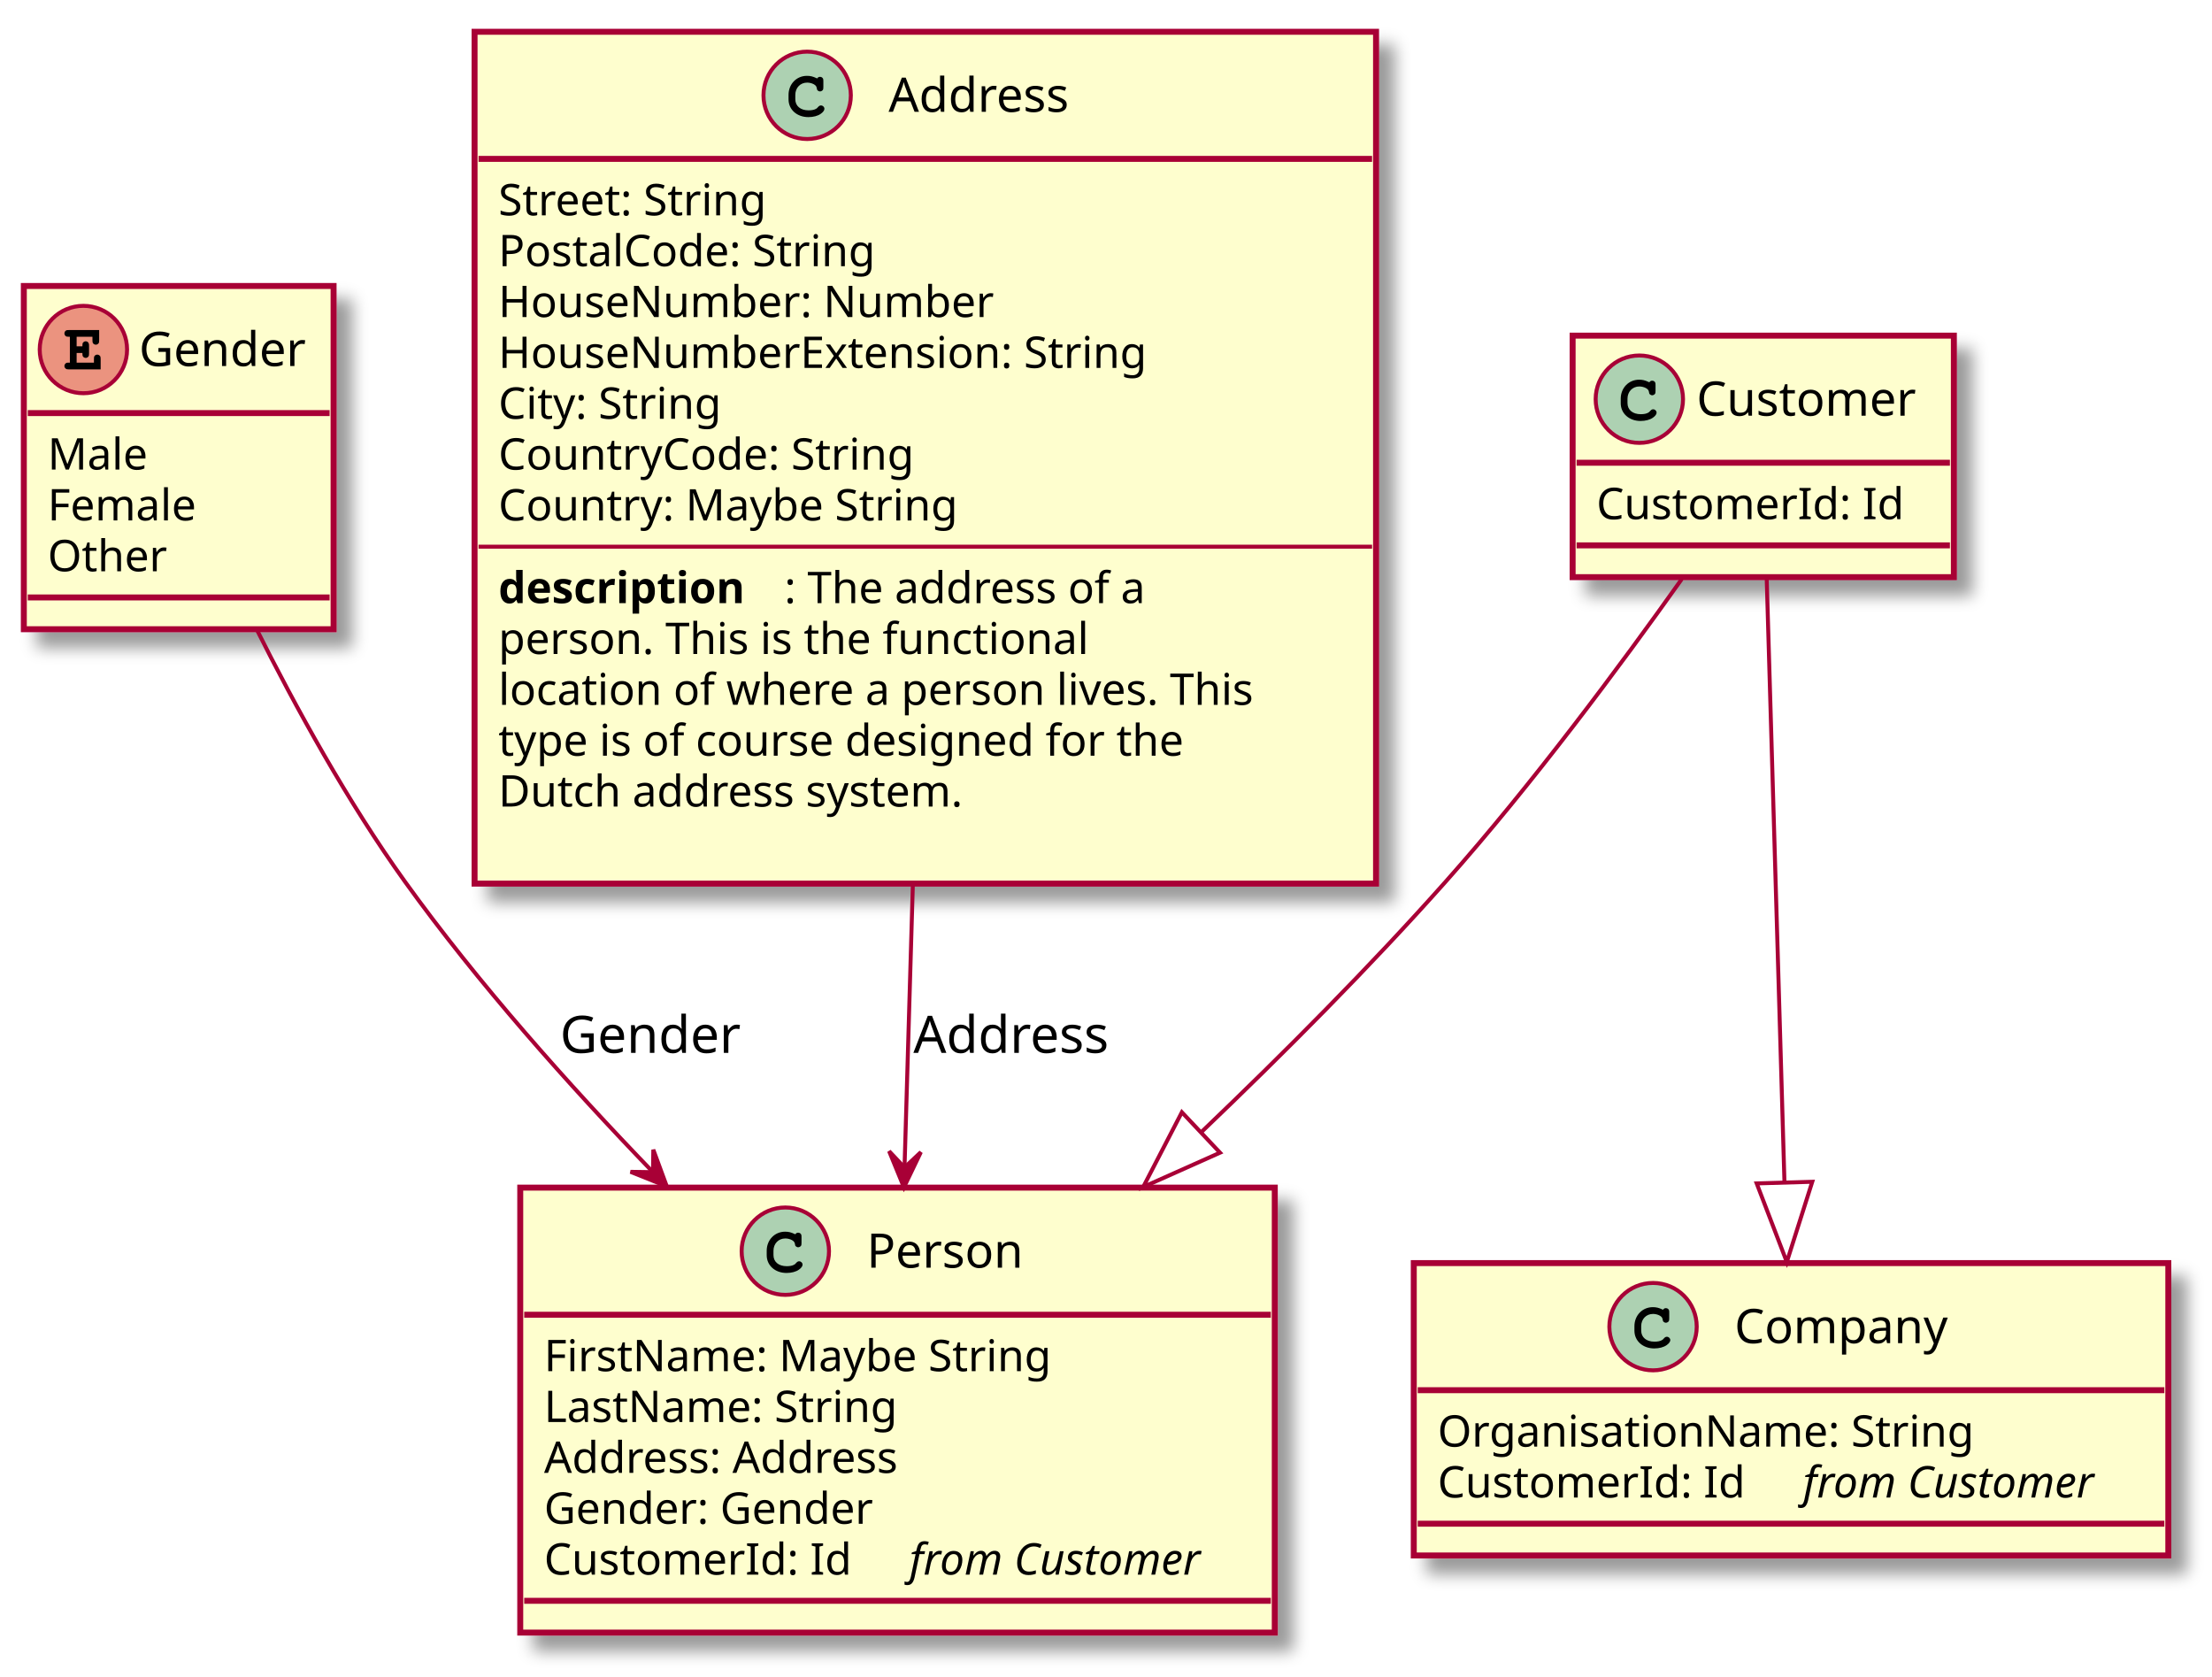
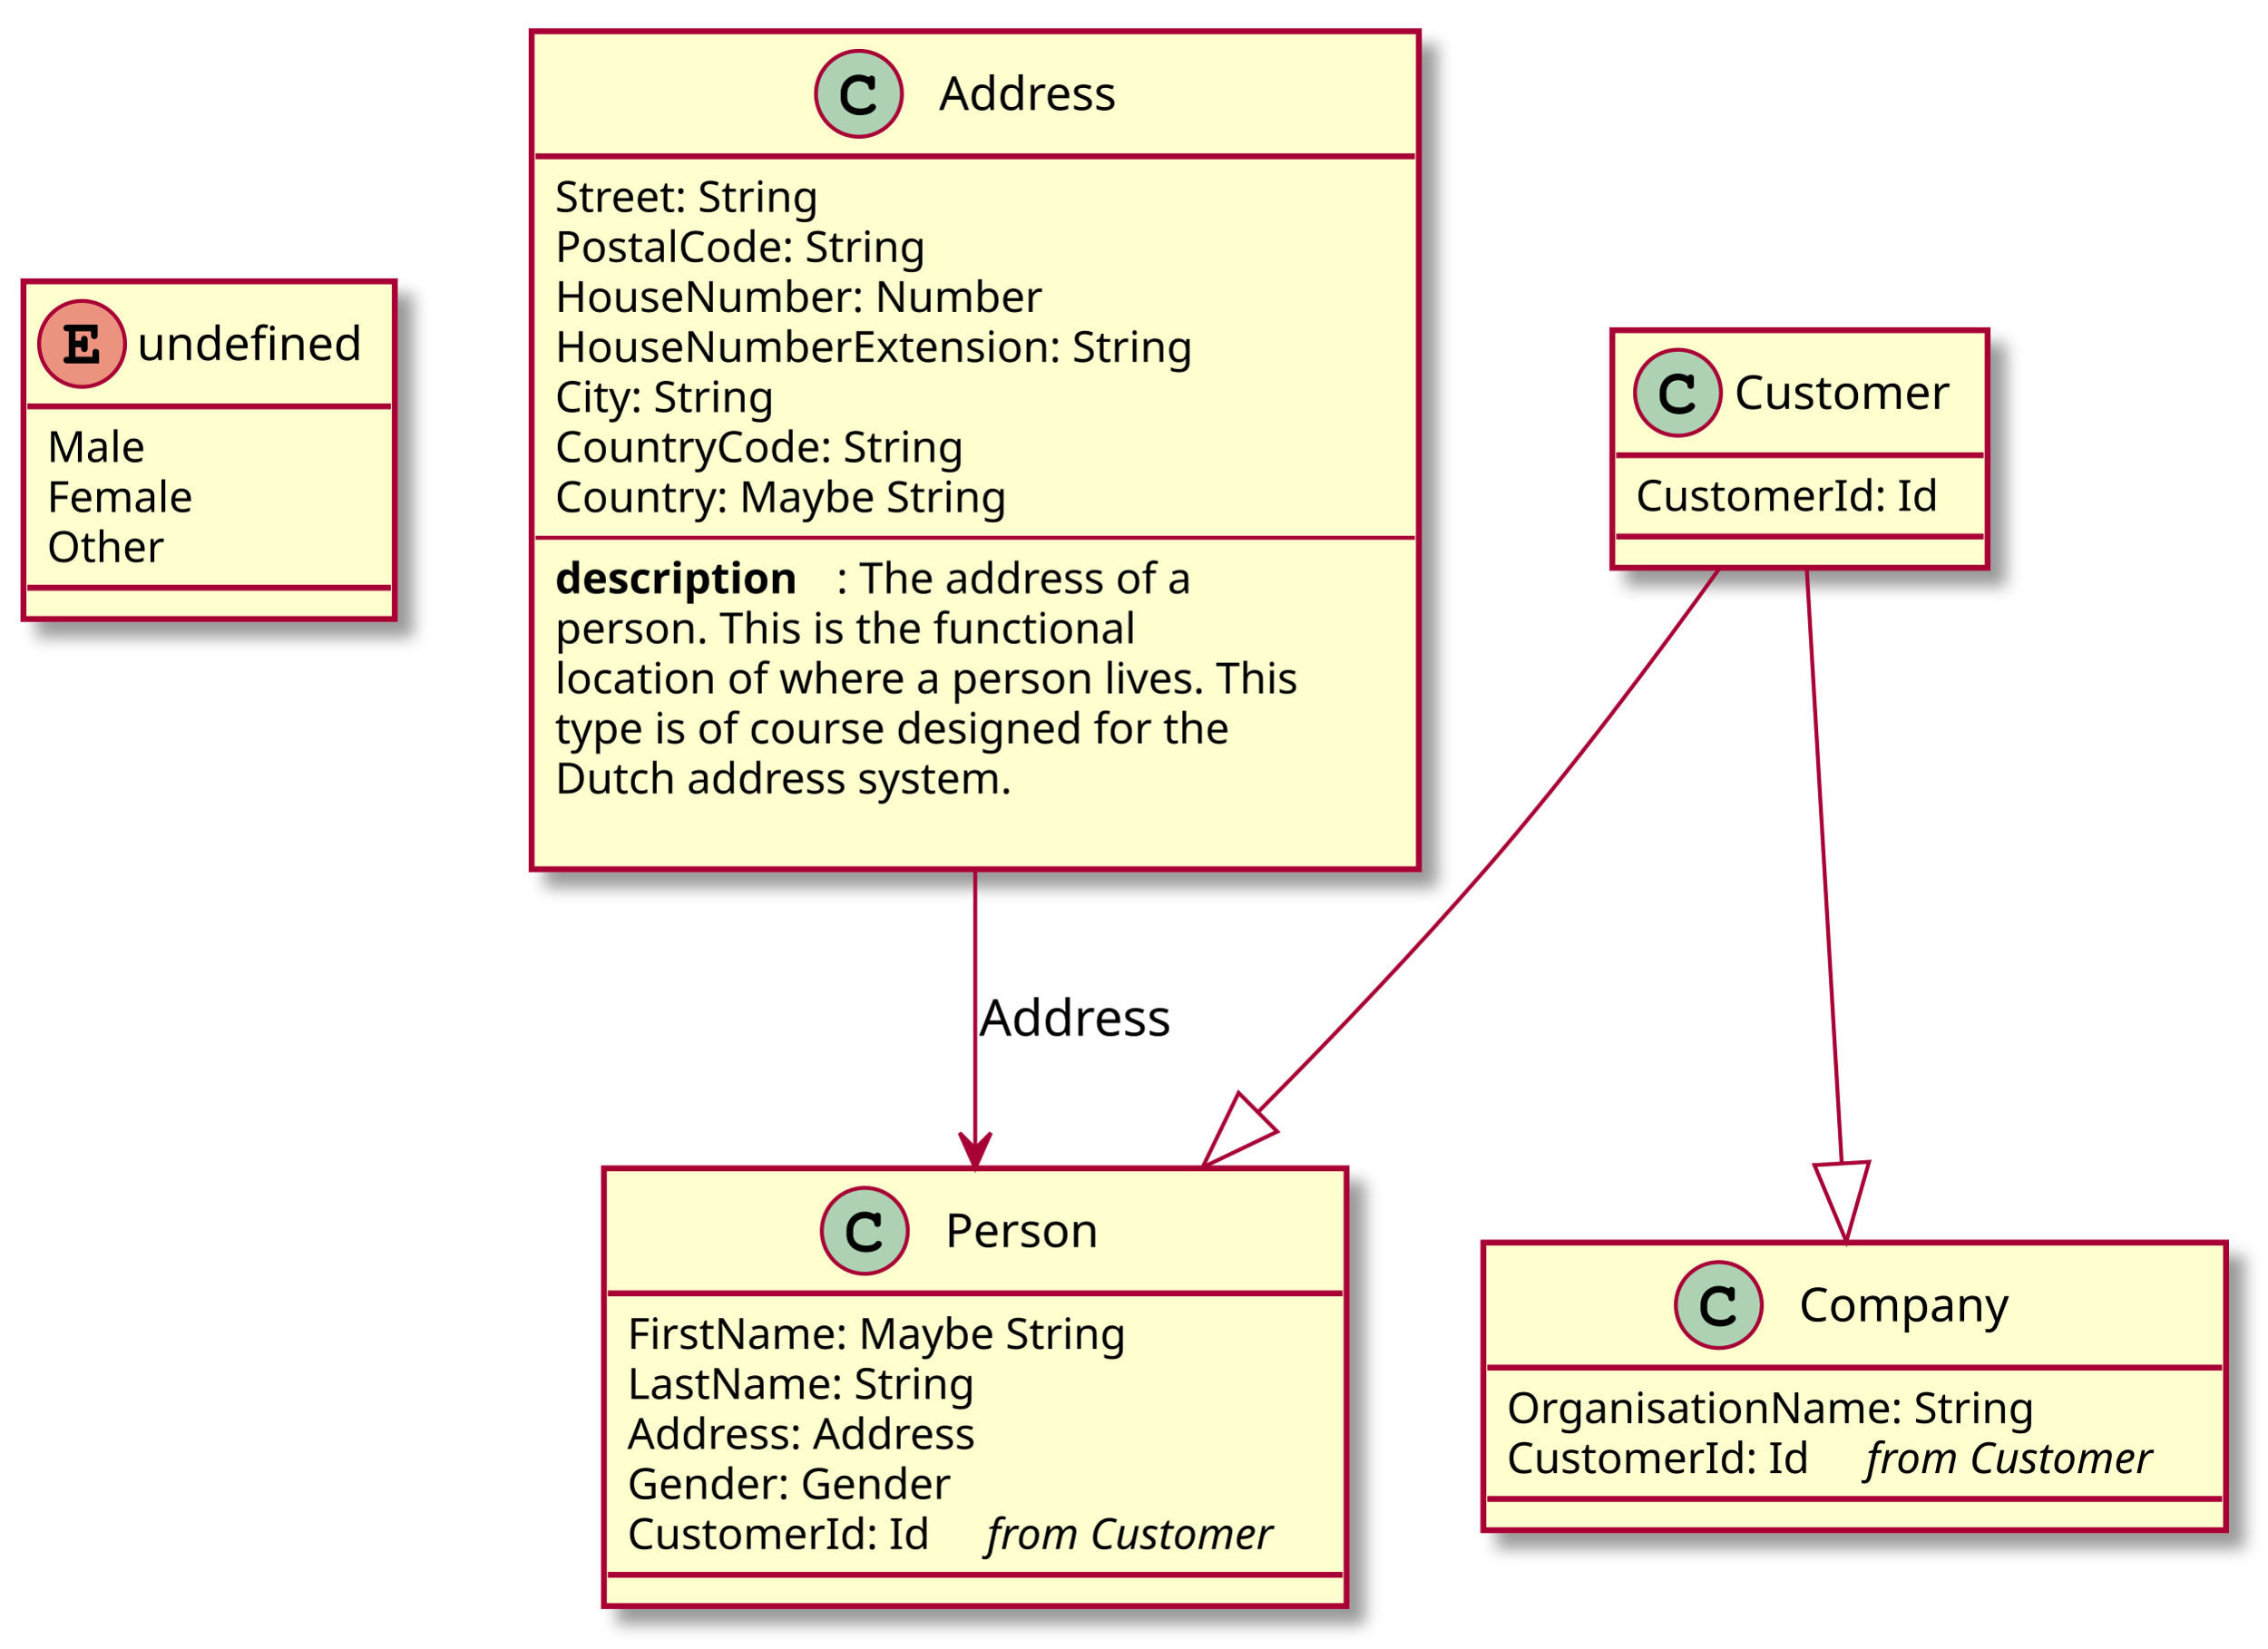
- <svg xmlns="http://www.w3.org/2000/svg" contentScriptType="application/ecmascript" contentStyleType="text/css" height="422px" preserveAspectRatio="none" style="width:557px;height:422px;" version="1.1" viewBox="0 0 557 422" width="557px" zoomAndPan="magnify">
+ <svg xmlns="http://www.w3.org/2000/svg" contentScriptType="application/ecmascript" contentStyleType="text/css" height="422px" preserveAspectRatio="none" style="width:580px;height:422px;" version="1.1" viewBox="0 0 580 422" width="580px" zoomAndPan="magnify">
  <defs>
-     <filter height="300%" id="f39dglcv4gwhy" width="300%" x="-1" y="-1">
+     <filter height="300%" id="fb5qfwk06rkz5" width="300%" x="-1" y="-1">
      <feGaussianBlur result="blurOut" stdDeviation="2.0" />
      <feColorMatrix in="blurOut" result="blurOut2" type="matrix" values="0 0 0 0 0 0 0 0 0 0 0 0 0 0 0 0 0 0 .4 0" />
      <feOffset dx="4.0" dy="4.0" in="blurOut2" result="blurOut3" />
      <feBlend in="SourceGraphic" in2="blurOut3" mode="normal" />
    </filter>
  </defs>
  <g>
-     <rect fill="#FEFECE" filter="url(#f39dglcv4gwhy)" height="86.414" id="Gender" style="stroke: #A80036; stroke-width: 1.5;" width="78" x="6" y="72" />
+     <rect fill="#FEFECE" filter="url(#fb5qfwk06rkz5)" height="86.414" id="undefined" style="stroke: #A80036; stroke-width: 1.5;" width="95" x="6" y="72" />
    <ellipse cx="21" cy="88" fill="#EB937F" rx="11" ry="11" style="stroke: #A80036; stroke-width: 1.0;" />
    <path d="M19.297,88.875 L19.297,91.297 L23.656,91.297 L23.656,90.422 C23.656,89.938 23.688,89.797 23.797,89.641 C23.969,89.391 24.234,89.281 24.5,89.281 C24.781,89.281 25.062,89.438 25.234,89.688 C25.312,89.844 25.344,89.984 25.344,90.422 L25.344,93 L17.344,93 C16.953,93 16.719,92.953 16.578,92.828 C16.359,92.672 16.219,92.422 16.219,92.156 C16.219,91.859 16.375,91.594 16.625,91.422 C16.781,91.312 16.938,91.297 17.344,91.297 L17.594,91.297 L17.594,84.781 L17.344,84.781 C16.922,84.781 16.734,84.75 16.578,84.641 C16.359,84.469 16.219,84.219 16.219,83.938 C16.219,83.656 16.375,83.359 16.625,83.203 C16.781,83.109 16.906,83.094 17.344,83.094 L24.969,83.094 L24.969,85.641 C24.969,86.109 24.938,86.25 24.828,86.422 C24.656,86.641 24.391,86.781 24.125,86.781 C23.844,86.781 23.562,86.625 23.391,86.375 C23.312,86.219 23.281,86.047 23.281,85.641 L23.281,84.781 L19.297,84.781 L19.297,87.188 L20.75,87.188 L20.75,87.062 C20.75,86.609 20.781,86.453 20.891,86.281 C21.062,86.062 21.328,85.922 21.578,85.922 C22.031,85.922 22.344,86.234 22.406,86.703 C22.422,86.859 22.422,86.906 22.422,87.062 L22.422,88.984 C22.422,89.438 22.391,89.594 22.266,89.75 C22.109,89.969 21.844,90.109 21.594,90.109 C21.297,90.109 21.016,89.953 20.859,89.703 C20.781,89.547 20.75,89.391 20.75,88.984 L20.75,88.875 Z " />
-     <text fill="#000000" font-family="sans-serif" font-size="12" lengthAdjust="spacingAndGlyphs" textLength="46" x="35" y="92.154">Gender</text>
-     <line style="stroke: #A80036; stroke-width: 1.5;" x1="7" x2="83" y1="104" y2="104" />
+     <text fill="#000000" font-family="sans-serif" font-size="12" lengthAdjust="spacingAndGlyphs" textLength="63" x="35" y="92.154">undefined</text>
+     <line style="stroke: #A80036; stroke-width: 1.5;" x1="7" x2="100" y1="104" y2="104" />
    <text fill="#000000" font-family="sans-serif" font-size="11" lengthAdjust="spacingAndGlyphs" textLength="26" x="12" y="118.21">Male</text>
    <text fill="#000000" font-family="sans-serif" font-size="11" lengthAdjust="spacingAndGlyphs" textLength="41" x="12" y="131.015">Female</text>
    <text fill="#000000" font-family="sans-serif" font-size="11" lengthAdjust="spacingAndGlyphs" textLength="32" x="12" y="143.82">Other</text>
-     <line style="stroke: #A80036; stroke-width: 1.5;" x1="7" x2="83" y1="150.414" y2="150.414" />
-     <rect fill="#FEFECE" filter="url(#f39dglcv4gwhy)" height="214.461" id="Address" style="stroke: #A80036; stroke-width: 1.5;" width="227" x="119.5" y="8" />
-     <ellipse cx="203.25" cy="24" fill="#ADD1B2" rx="11" ry="11" style="stroke: #A80036; stroke-width: 1.0;" />
-     <path d="M205.594,19.672 L205.766,19.75 C205.984,19.438 206.188,19.344 206.484,19.344 C206.781,19.344 207.062,19.484 207.219,19.75 C207.312,19.906 207.328,20.031 207.328,20.469 L207.328,21.891 C207.328,22.312 207.297,22.5 207.188,22.656 C207.016,22.875 206.75,23.016 206.484,23.016 C206.266,23.016 206.031,22.906 205.891,22.766 C205.75,22.641 205.719,22.516 205.656,22.109 C205.562,21.703 205.391,21.484 204.906,21.203 C204.438,20.953 203.828,20.797 203.25,20.797 C201.516,20.797 200.266,22.109 200.266,23.891 L200.266,24.984 C200.266,26.688 201.562,27.781 203.609,27.781 C204.375,27.781 205.062,27.656 205.484,27.391 C205.672,27.297 205.672,27.297 206.125,26.812 C206.312,26.625 206.516,26.547 206.734,26.547 C207.203,26.547 207.594,26.938 207.594,27.391 C207.594,27.781 207.266,28.234 206.688,28.641 C205.938,29.188 204.781,29.484 203.562,29.484 C200.672,29.484 198.562,27.594 198.562,25.016 L198.562,23.891 C198.562,21.172 200.562,19.094 203.188,19.094 C204.062,19.094 204.656,19.234 205.594,19.672 Z " />
-     <text fill="#000000" font-family="sans-serif" font-size="12" lengthAdjust="spacingAndGlyphs" textLength="51" x="223.75" y="28.154">Address</text>
-     <line style="stroke: #A80036; stroke-width: 1.5;" x1="120.5" x2="345.5" y1="40" y2="40" />
-     <text fill="#000000" font-family="sans-serif" font-size="11" lengthAdjust="spacingAndGlyphs" textLength="77" x="125.5" y="54.21">Street: String</text>
-     <text fill="#000000" font-family="sans-serif" font-size="11" lengthAdjust="spacingAndGlyphs" textLength="106" x="125.5" y="67.015">PostalCode: String</text>
-     <text fill="#000000" font-family="sans-serif" font-size="11" lengthAdjust="spacingAndGlyphs" textLength="134" x="125.5" y="79.82">HouseNumber: Number</text>
-     <text fill="#000000" font-family="sans-serif" font-size="11" lengthAdjust="spacingAndGlyphs" textLength="178" x="125.5" y="92.624">HouseNumberExtension: String</text>
-     <text fill="#000000" font-family="sans-serif" font-size="11" lengthAdjust="spacingAndGlyphs" textLength="63" x="125.5" y="105.429">City: String</text>
-     <text fill="#000000" font-family="sans-serif" font-size="11" lengthAdjust="spacingAndGlyphs" textLength="115" x="125.5" y="118.234">CountryCode: String</text>
-     <text fill="#000000" font-family="sans-serif" font-size="11" lengthAdjust="spacingAndGlyphs" textLength="126" x="125.5" y="131.039">Country: Maybe String</text>
-     <line style="stroke: #A80036; stroke-width: 1.0;" x1="120.5" x2="345.5" y1="137.633" y2="137.633" />
-     <text fill="#000000" font-family="sans-serif" font-size="11" font-weight="bold" lengthAdjust="spacingAndGlyphs" textLength="72" x="125.5" y="151.843">description</text>
-     <text fill="#000000" font-family="sans-serif" font-size="11" lengthAdjust="spacingAndGlyphs" textLength="106" x="197.5" y="151.843">: The address of a</text>
-     <text fill="#000000" font-family="sans-serif" font-size="11" lengthAdjust="spacingAndGlyphs" textLength="167" x="125.5" y="164.648">person. This is the functional</text>
-     <text fill="#000000" font-family="sans-serif" font-size="11" lengthAdjust="spacingAndGlyphs" textLength="215" x="125.5" y="177.453">location of where a person lives. This</text>
-     <text fill="#000000" font-family="sans-serif" font-size="11" lengthAdjust="spacingAndGlyphs" textLength="194" x="125.5" y="190.257">type is of course designed for the</text>
-     <text fill="#000000" font-family="sans-serif" font-size="11" lengthAdjust="spacingAndGlyphs" textLength="133" x="125.5" y="203.062">Dutch address system.</text>
-     <text fill="#000000" font-family="sans-serif" font-size="11" lengthAdjust="spacingAndGlyphs" textLength="0" x="129.5" y="215.867" />
-     <rect fill="#FEFECE" filter="url(#f39dglcv4gwhy)" height="112.023" id="Person" style="stroke: #A80036; stroke-width: 1.5;" width="190" x="131" y="299" />
-     <ellipse cx="197.75" cy="315" fill="#ADD1B2" rx="11" ry="11" style="stroke: #A80036; stroke-width: 1.0;" />
-     <path d="M200.094,310.672 L200.266,310.75 C200.484,310.438 200.688,310.344 200.984,310.344 C201.281,310.344 201.562,310.484 201.719,310.75 C201.812,310.906 201.828,311.031 201.828,311.469 L201.828,312.891 C201.828,313.312 201.797,313.5 201.688,313.656 C201.516,313.875 201.25,314.016 200.984,314.016 C200.766,314.016 200.531,313.906 200.391,313.766 C200.25,313.641 200.219,313.516 200.156,313.109 C200.062,312.703 199.891,312.484 199.406,312.203 C198.938,311.953 198.328,311.797 197.75,311.797 C196.016,311.797 194.766,313.109 194.766,314.891 L194.766,315.984 C194.766,317.688 196.062,318.781 198.109,318.781 C198.875,318.781 199.562,318.656 199.984,318.391 C200.172,318.297 200.172,318.297 200.625,317.812 C200.812,317.625 201.016,317.547 201.234,317.547 C201.703,317.547 202.094,317.938 202.094,318.391 C202.094,318.781 201.766,319.234 201.188,319.641 C200.438,320.188 199.281,320.484 198.062,320.484 C195.172,320.484 193.062,318.594 193.062,316.016 L193.062,314.891 C193.062,312.172 195.062,310.094 197.688,310.094 C198.562,310.094 199.156,310.234 200.094,310.672 Z " />
-     <text fill="#000000" font-family="sans-serif" font-size="12" lengthAdjust="spacingAndGlyphs" textLength="44" x="218.25" y="319.154">Person</text>
-     <line style="stroke: #A80036; stroke-width: 1.5;" x1="132" x2="320" y1="331" y2="331" />
-     <text fill="#000000" font-family="sans-serif" font-size="11" lengthAdjust="spacingAndGlyphs" textLength="140" x="137" y="345.21">FirstName: Maybe String</text>
-     <text fill="#000000" font-family="sans-serif" font-size="11" lengthAdjust="spacingAndGlyphs" textLength="99" x="137" y="358.015">LastName: String</text>
-     <text fill="#000000" font-family="sans-serif" font-size="11" lengthAdjust="spacingAndGlyphs" textLength="102" x="137" y="370.82">Address: Address</text>
-     <text fill="#000000" font-family="sans-serif" font-size="11" lengthAdjust="spacingAndGlyphs" textLength="92" x="137" y="383.625">Gender: Gender</text>
-     <text fill="#000000" font-family="sans-serif" font-size="11" lengthAdjust="spacingAndGlyphs" textLength="84" x="137" y="396.429">CustomerId: Id</text>
-     <text fill="#000000" font-family="sans-serif" font-size="11" font-style="italic" lengthAdjust="spacingAndGlyphs" textLength="86" x="229" y="396.429">from Customer</text>
-     <line style="stroke: #A80036; stroke-width: 1.5;" x1="132" x2="320" y1="403.023" y2="403.023" />
-     <rect fill="#FEFECE" filter="url(#f39dglcv4gwhy)" height="60.805" id="Customer" style="stroke: #A80036; stroke-width: 1.5;" width="96" x="396" y="84.5" />
-     <ellipse cx="412.8" cy="100.5" fill="#ADD1B2" rx="11" ry="11" style="stroke: #A80036; stroke-width: 1.0;" />
-     <path d="M415.144,96.172 L415.316,96.25 C415.534,95.938 415.738,95.844 416.034,95.844 C416.331,95.844 416.613,95.984 416.769,96.25 C416.863,96.406 416.878,96.531 416.878,96.969 L416.878,98.391 C416.878,98.812 416.847,99 416.738,99.156 C416.566,99.375 416.3,99.516 416.034,99.516 C415.816,99.516 415.581,99.406 415.441,99.266 C415.3,99.141 415.269,99.016 415.206,98.609 C415.113,98.203 414.941,97.984 414.456,97.703 C413.988,97.453 413.378,97.297 412.8,97.297 C411.066,97.297 409.816,98.609 409.816,100.391 L409.816,101.484 C409.816,103.188 411.113,104.281 413.159,104.281 C413.925,104.281 414.613,104.156 415.034,103.891 C415.222,103.797 415.222,103.797 415.675,103.312 C415.863,103.125 416.066,103.047 416.284,103.047 C416.753,103.047 417.144,103.438 417.144,103.891 C417.144,104.281 416.816,104.734 416.238,105.141 C415.488,105.688 414.331,105.984 413.113,105.984 C410.222,105.984 408.113,104.094 408.113,101.516 L408.113,100.391 C408.113,97.672 410.113,95.594 412.738,95.594 C413.613,95.594 414.206,95.734 415.144,96.172 Z " />
-     <text fill="#000000" font-family="sans-serif" font-size="12" lengthAdjust="spacingAndGlyphs" textLength="60" x="427.2" y="104.654">Customer</text>
-     <line style="stroke: #A80036; stroke-width: 1.5;" x1="397" x2="491" y1="116.5" y2="116.5" />
-     <text fill="#000000" font-family="sans-serif" font-size="11" lengthAdjust="spacingAndGlyphs" textLength="84" x="402" y="130.71">CustomerId: Id</text>
-     <line style="stroke: #A80036; stroke-width: 1.5;" x1="397" x2="491" y1="137.305" y2="137.305" />
-     <rect fill="#FEFECE" filter="url(#f39dglcv4gwhy)" height="73.609" id="Company" style="stroke: #A80036; stroke-width: 1.5;" width="190" x="356" y="318" />
-     <ellipse cx="416.25" cy="334" fill="#ADD1B2" rx="11" ry="11" style="stroke: #A80036; stroke-width: 1.0;" />
-     <path d="M418.594,329.672 L418.766,329.75 C418.984,329.438 419.188,329.344 419.484,329.344 C419.781,329.344 420.062,329.484 420.219,329.75 C420.312,329.906 420.328,330.031 420.328,330.469 L420.328,331.891 C420.328,332.312 420.297,332.5 420.188,332.656 C420.016,332.875 419.75,333.016 419.484,333.016 C419.266,333.016 419.031,332.906 418.891,332.766 C418.75,332.641 418.719,332.516 418.656,332.109 C418.562,331.703 418.391,331.484 417.906,331.203 C417.438,330.953 416.828,330.797 416.25,330.797 C414.516,330.797 413.266,332.109 413.266,333.891 L413.266,334.984 C413.266,336.688 414.562,337.781 416.609,337.781 C417.375,337.781 418.062,337.656 418.484,337.391 C418.672,337.297 418.672,337.297 419.125,336.812 C419.312,336.625 419.516,336.547 419.734,336.547 C420.203,336.547 420.594,336.938 420.594,337.391 C420.594,337.781 420.266,338.234 419.688,338.641 C418.938,339.188 417.781,339.484 416.562,339.484 C413.672,339.484 411.562,337.594 411.562,335.016 L411.562,333.891 C411.562,331.172 413.562,329.094 416.188,329.094 C417.062,329.094 417.656,329.234 418.594,329.672 Z " />
-     <text fill="#000000" font-family="sans-serif" font-size="12" lengthAdjust="spacingAndGlyphs" textLength="57" x="436.75" y="338.154">Company</text>
-     <line style="stroke: #A80036; stroke-width: 1.5;" x1="357" x2="545" y1="350" y2="350" />
-     <text fill="#000000" font-family="sans-serif" font-size="11" lengthAdjust="spacingAndGlyphs" textLength="148" x="362" y="364.21">OrganisationName: String</text>
-     <text fill="#000000" font-family="sans-serif" font-size="11" lengthAdjust="spacingAndGlyphs" textLength="84" x="362" y="377.015">CustomerId: Id</text>
-     <text fill="#000000" font-family="sans-serif" font-size="11" font-style="italic" lengthAdjust="spacingAndGlyphs" textLength="86" x="454" y="377.015">from Customer</text>
-     <line style="stroke: #A80036; stroke-width: 1.5;" x1="357" x2="545" y1="383.609" y2="383.609" />
-     <path d="M229.879,222.123 C229.156,246.681 228.412,271.98 227.772,293.769 " fill="none" id="Address-Person" style="stroke: #A80036; stroke-width: 1.0;" />
-     <polygon fill="#A80036" points="227.619,298.939,231.882,290.061,227.766,293.941,223.886,289.825,227.619,298.939" style="stroke: #A80036; stroke-width: 1.0;" />
-     <text fill="#000000" font-family="sans-serif" font-size="13" lengthAdjust="spacingAndGlyphs" textLength="52" x="230" y="265.067">Address</text>
-     <path d="M64.407,158.008 C74.475,178.107 87.66,202.072 102,222 C120.316,247.452 143.18,273.107 164.269,294.943 " fill="none" id="Gender-Person" style="stroke: #A80036; stroke-width: 1.0;" />
-     <polygon fill="#A80036" points="167.91,298.694,164.51,289.45,164.427,295.107,158.771,295.023,167.91,298.694" style="stroke: #A80036; stroke-width: 1.0;" />
-     <text fill="#000000" font-family="sans-serif" font-size="13" lengthAdjust="spacingAndGlyphs" textLength="47" x="141" y="265.067">Gender</text>
-     <path d="M423.482,145.788 C407.995,167.601 385.761,197.54 364,222 C345.026,243.327 323.205,265.241 302.598,284.933 " fill="none" id="Customer-Person" style="stroke: #A80036; stroke-width: 1.0;" />
-     <polygon fill="none" points="307.214,290.201,287.865,298.839,297.604,280.02,307.214,290.201" style="stroke: #A80036; stroke-width: 1.0;" />
-     <path d="M444.872,145.662 C445.987,183.568 447.94,249.975 449.342,297.634 " fill="none" id="Customer-Company" style="stroke: #A80036; stroke-width: 1.0;" />
-     <polygon fill="none" points="456.342,297.528,449.933,317.726,442.348,297.94,456.342,297.528" style="stroke: #A80036; stroke-width: 1.0;" />
+     <line style="stroke: #A80036; stroke-width: 1.5;" x1="7" x2="100" y1="150.414" y2="150.414" />
+     <rect fill="#FEFECE" filter="url(#fb5qfwk06rkz5)" height="214.461" id="Address" style="stroke: #A80036; stroke-width: 1.5;" width="227" x="136" y="8" />
+     <ellipse cx="219.75" cy="24" fill="#ADD1B2" rx="11" ry="11" style="stroke: #A80036; stroke-width: 1.0;" />
+     <path d="M222.094,19.672 L222.266,19.75 C222.484,19.438 222.688,19.344 222.984,19.344 C223.281,19.344 223.562,19.484 223.719,19.75 C223.812,19.906 223.828,20.031 223.828,20.469 L223.828,21.891 C223.828,22.312 223.797,22.5 223.688,22.656 C223.516,22.875 223.25,23.016 222.984,23.016 C222.766,23.016 222.531,22.906 222.391,22.766 C222.25,22.641 222.219,22.516 222.156,22.109 C222.062,21.703 221.891,21.484 221.406,21.203 C220.938,20.953 220.328,20.797 219.75,20.797 C218.016,20.797 216.766,22.109 216.766,23.891 L216.766,24.984 C216.766,26.688 218.062,27.781 220.109,27.781 C220.875,27.781 221.562,27.656 221.984,27.391 C222.172,27.297 222.172,27.297 222.625,26.812 C222.812,26.625 223.016,26.547 223.234,26.547 C223.703,26.547 224.094,26.938 224.094,27.391 C224.094,27.781 223.766,28.234 223.188,28.641 C222.438,29.188 221.281,29.484 220.062,29.484 C217.172,29.484 215.062,27.594 215.062,25.016 L215.062,23.891 C215.062,21.172 217.062,19.094 219.688,19.094 C220.562,19.094 221.156,19.234 222.094,19.672 Z " />
+     <text fill="#000000" font-family="sans-serif" font-size="12" lengthAdjust="spacingAndGlyphs" textLength="51" x="240.25" y="28.154">Address</text>
+     <line style="stroke: #A80036; stroke-width: 1.5;" x1="137" x2="362" y1="40" y2="40" />
+     <text fill="#000000" font-family="sans-serif" font-size="11" lengthAdjust="spacingAndGlyphs" textLength="77" x="142" y="54.21">Street: String</text>
+     <text fill="#000000" font-family="sans-serif" font-size="11" lengthAdjust="spacingAndGlyphs" textLength="106" x="142" y="67.015">PostalCode: String</text>
+     <text fill="#000000" font-family="sans-serif" font-size="11" lengthAdjust="spacingAndGlyphs" textLength="134" x="142" y="79.82">HouseNumber: Number</text>
+     <text fill="#000000" font-family="sans-serif" font-size="11" lengthAdjust="spacingAndGlyphs" textLength="178" x="142" y="92.624">HouseNumberExtension: String</text>
+     <text fill="#000000" font-family="sans-serif" font-size="11" lengthAdjust="spacingAndGlyphs" textLength="63" x="142" y="105.429">City: String</text>
+     <text fill="#000000" font-family="sans-serif" font-size="11" lengthAdjust="spacingAndGlyphs" textLength="115" x="142" y="118.234">CountryCode: String</text>
+     <text fill="#000000" font-family="sans-serif" font-size="11" lengthAdjust="spacingAndGlyphs" textLength="126" x="142" y="131.039">Country: Maybe String</text>
+     <line style="stroke: #A80036; stroke-width: 1.0;" x1="137" x2="362" y1="137.633" y2="137.633" />
+     <text fill="#000000" font-family="sans-serif" font-size="11" font-weight="bold" lengthAdjust="spacingAndGlyphs" textLength="72" x="142" y="151.843">description</text>
+     <text fill="#000000" font-family="sans-serif" font-size="11" lengthAdjust="spacingAndGlyphs" textLength="106" x="214" y="151.843">: The address of a</text>
+     <text fill="#000000" font-family="sans-serif" font-size="11" lengthAdjust="spacingAndGlyphs" textLength="167" x="142" y="164.648">person. This is the functional</text>
+     <text fill="#000000" font-family="sans-serif" font-size="11" lengthAdjust="spacingAndGlyphs" textLength="215" x="142" y="177.453">location of where a person lives. This</text>
+     <text fill="#000000" font-family="sans-serif" font-size="11" lengthAdjust="spacingAndGlyphs" textLength="194" x="142" y="190.257">type is of course designed for the</text>
+     <text fill="#000000" font-family="sans-serif" font-size="11" lengthAdjust="spacingAndGlyphs" textLength="133" x="142" y="203.062">Dutch address system.</text>
+     <text fill="#000000" font-family="sans-serif" font-size="11" lengthAdjust="spacingAndGlyphs" textLength="0" x="146" y="215.867" />
+     <rect fill="#FEFECE" filter="url(#fb5qfwk06rkz5)" height="112.023" id="Person" style="stroke: #A80036; stroke-width: 1.5;" width="190" x="154.5" y="299" />
+     <ellipse cx="221.25" cy="315" fill="#ADD1B2" rx="11" ry="11" style="stroke: #A80036; stroke-width: 1.0;" />
+     <path d="M223.594,310.672 L223.766,310.75 C223.984,310.438 224.188,310.344 224.484,310.344 C224.781,310.344 225.062,310.484 225.219,310.75 C225.312,310.906 225.328,311.031 225.328,311.469 L225.328,312.891 C225.328,313.312 225.297,313.5 225.188,313.656 C225.016,313.875 224.75,314.016 224.484,314.016 C224.266,314.016 224.031,313.906 223.891,313.766 C223.75,313.641 223.719,313.516 223.656,313.109 C223.562,312.703 223.391,312.484 222.906,312.203 C222.438,311.953 221.828,311.797 221.25,311.797 C219.516,311.797 218.266,313.109 218.266,314.891 L218.266,315.984 C218.266,317.688 219.562,318.781 221.609,318.781 C222.375,318.781 223.062,318.656 223.484,318.391 C223.672,318.297 223.672,318.297 224.125,317.812 C224.312,317.625 224.516,317.547 224.734,317.547 C225.203,317.547 225.594,317.938 225.594,318.391 C225.594,318.781 225.266,319.234 224.688,319.641 C223.938,320.188 222.781,320.484 221.562,320.484 C218.672,320.484 216.562,318.594 216.562,316.016 L216.562,314.891 C216.562,312.172 218.562,310.094 221.188,310.094 C222.062,310.094 222.656,310.234 223.594,310.672 Z " />
+     <text fill="#000000" font-family="sans-serif" font-size="12" lengthAdjust="spacingAndGlyphs" textLength="44" x="241.75" y="319.154">Person</text>
+     <line style="stroke: #A80036; stroke-width: 1.5;" x1="155.5" x2="343.5" y1="331" y2="331" />
+     <text fill="#000000" font-family="sans-serif" font-size="11" lengthAdjust="spacingAndGlyphs" textLength="140" x="160.5" y="345.21">FirstName: Maybe String</text>
+     <text fill="#000000" font-family="sans-serif" font-size="11" lengthAdjust="spacingAndGlyphs" textLength="99" x="160.5" y="358.015">LastName: String</text>
+     <text fill="#000000" font-family="sans-serif" font-size="11" lengthAdjust="spacingAndGlyphs" textLength="102" x="160.5" y="370.82">Address: Address</text>
+     <text fill="#000000" font-family="sans-serif" font-size="11" lengthAdjust="spacingAndGlyphs" textLength="92" x="160.5" y="383.625">Gender: Gender</text>
+     <text fill="#000000" font-family="sans-serif" font-size="11" lengthAdjust="spacingAndGlyphs" textLength="84" x="160.5" y="396.429">CustomerId: Id</text>
+     <text fill="#000000" font-family="sans-serif" font-size="11" font-style="italic" lengthAdjust="spacingAndGlyphs" textLength="86" x="252.5" y="396.429">from Customer</text>
+     <line style="stroke: #A80036; stroke-width: 1.5;" x1="155.5" x2="343.5" y1="403.023" y2="403.023" />
+     <rect fill="#FEFECE" filter="url(#fb5qfwk06rkz5)" height="60.805" id="Customer" style="stroke: #A80036; stroke-width: 1.5;" width="96" x="412.5" y="84.5" />
+     <ellipse cx="429.3" cy="100.5" fill="#ADD1B2" rx="11" ry="11" style="stroke: #A80036; stroke-width: 1.0;" />
+     <path d="M431.644,96.172 L431.816,96.25 C432.034,95.938 432.238,95.844 432.534,95.844 C432.831,95.844 433.113,95.984 433.269,96.25 C433.363,96.406 433.378,96.531 433.378,96.969 L433.378,98.391 C433.378,98.812 433.347,99 433.238,99.156 C433.066,99.375 432.8,99.516 432.534,99.516 C432.316,99.516 432.081,99.406 431.941,99.266 C431.8,99.141 431.769,99.016 431.706,98.609 C431.613,98.203 431.441,97.984 430.956,97.703 C430.488,97.453 429.878,97.297 429.3,97.297 C427.566,97.297 426.316,98.609 426.316,100.391 L426.316,101.484 C426.316,103.188 427.613,104.281 429.659,104.281 C430.425,104.281 431.113,104.156 431.534,103.891 C431.722,103.797 431.722,103.797 432.175,103.312 C432.363,103.125 432.566,103.047 432.784,103.047 C433.253,103.047 433.644,103.438 433.644,103.891 C433.644,104.281 433.316,104.734 432.738,105.141 C431.988,105.688 430.831,105.984 429.613,105.984 C426.722,105.984 424.613,104.094 424.613,101.516 L424.613,100.391 C424.613,97.672 426.613,95.594 429.238,95.594 C430.113,95.594 430.706,95.734 431.644,96.172 Z " />
+     <text fill="#000000" font-family="sans-serif" font-size="12" lengthAdjust="spacingAndGlyphs" textLength="60" x="443.7" y="104.654">Customer</text>
+     <line style="stroke: #A80036; stroke-width: 1.5;" x1="413.5" x2="507.5" y1="116.5" y2="116.5" />
+     <text fill="#000000" font-family="sans-serif" font-size="11" lengthAdjust="spacingAndGlyphs" textLength="84" x="418.5" y="130.71">CustomerId: Id</text>
+     <line style="stroke: #A80036; stroke-width: 1.5;" x1="413.5" x2="507.5" y1="137.305" y2="137.305" />
+     <rect fill="#FEFECE" filter="url(#fb5qfwk06rkz5)" height="73.609" id="Company" style="stroke: #A80036; stroke-width: 1.5;" width="190" x="379.5" y="318" />
+     <ellipse cx="439.75" cy="334" fill="#ADD1B2" rx="11" ry="11" style="stroke: #A80036; stroke-width: 1.0;" />
+     <path d="M442.094,329.672 L442.266,329.75 C442.484,329.438 442.688,329.344 442.984,329.344 C443.281,329.344 443.562,329.484 443.719,329.75 C443.812,329.906 443.828,330.031 443.828,330.469 L443.828,331.891 C443.828,332.312 443.797,332.5 443.688,332.656 C443.516,332.875 443.25,333.016 442.984,333.016 C442.766,333.016 442.531,332.906 442.391,332.766 C442.25,332.641 442.219,332.516 442.156,332.109 C442.062,331.703 441.891,331.484 441.406,331.203 C440.938,330.953 440.328,330.797 439.75,330.797 C438.016,330.797 436.766,332.109 436.766,333.891 L436.766,334.984 C436.766,336.688 438.062,337.781 440.109,337.781 C440.875,337.781 441.562,337.656 441.984,337.391 C442.172,337.297 442.172,337.297 442.625,336.812 C442.812,336.625 443.016,336.547 443.234,336.547 C443.703,336.547 444.094,336.938 444.094,337.391 C444.094,337.781 443.766,338.234 443.188,338.641 C442.438,339.188 441.281,339.484 440.062,339.484 C437.172,339.484 435.062,337.594 435.062,335.016 L435.062,333.891 C435.062,331.172 437.062,329.094 439.688,329.094 C440.562,329.094 441.156,329.234 442.094,329.672 Z " />
+     <text fill="#000000" font-family="sans-serif" font-size="12" lengthAdjust="spacingAndGlyphs" textLength="57" x="460.25" y="338.154">Company</text>
+     <line style="stroke: #A80036; stroke-width: 1.5;" x1="380.5" x2="568.5" y1="350" y2="350" />
+     <text fill="#000000" font-family="sans-serif" font-size="11" lengthAdjust="spacingAndGlyphs" textLength="148" x="385.5" y="364.21">OrganisationName: String</text>
+     <text fill="#000000" font-family="sans-serif" font-size="11" lengthAdjust="spacingAndGlyphs" textLength="84" x="385.5" y="377.015">CustomerId: Id</text>
+     <text fill="#000000" font-family="sans-serif" font-size="11" font-style="italic" lengthAdjust="spacingAndGlyphs" textLength="86" x="477.5" y="377.015">from Customer</text>
+     <line style="stroke: #A80036; stroke-width: 1.5;" x1="380.5" x2="568.5" y1="383.609" y2="383.609" />
+     <path d="M249.5,222.123 C249.5,246.681 249.5,271.98 249.5,293.769 " fill="none" id="Address-Person" style="stroke: #A80036; stroke-width: 1.0;" />
+     <polygon fill="#A80036" points="249.5,298.939,253.5,289.939,249.5,293.939,245.5,289.939,249.5,298.939" style="stroke: #A80036; stroke-width: 1.0;" />
+     <text fill="#000000" font-family="sans-serif" font-size="13" lengthAdjust="spacingAndGlyphs" textLength="52" x="250.5" y="265.067">Address</text>
+     <path d="M439.792,145.621 C424.21,167.351 401.941,197.259 380.5,222 C362.298,243.004 341.525,264.808 321.967,284.499 " fill="none" id="Customer-Person" style="stroke: #A80036; stroke-width: 1.0;" />
+     <polygon fill="none" points="326.764,289.601,307.655,298.758,316.883,279.683,326.764,289.601" style="stroke: #A80036; stroke-width: 1.0;" />
+     <path d="M462.245,145.662 C464.475,183.568 468.381,249.975 471.184,297.634 " fill="none" id="Customer-Company" style="stroke: #A80036; stroke-width: 1.0;" />
+     <polygon fill="none" points="478.18,297.349,472.366,317.726,464.204,298.171,478.18,297.349" style="stroke: #A80036; stroke-width: 1.0;" />
  </g>
</svg>
